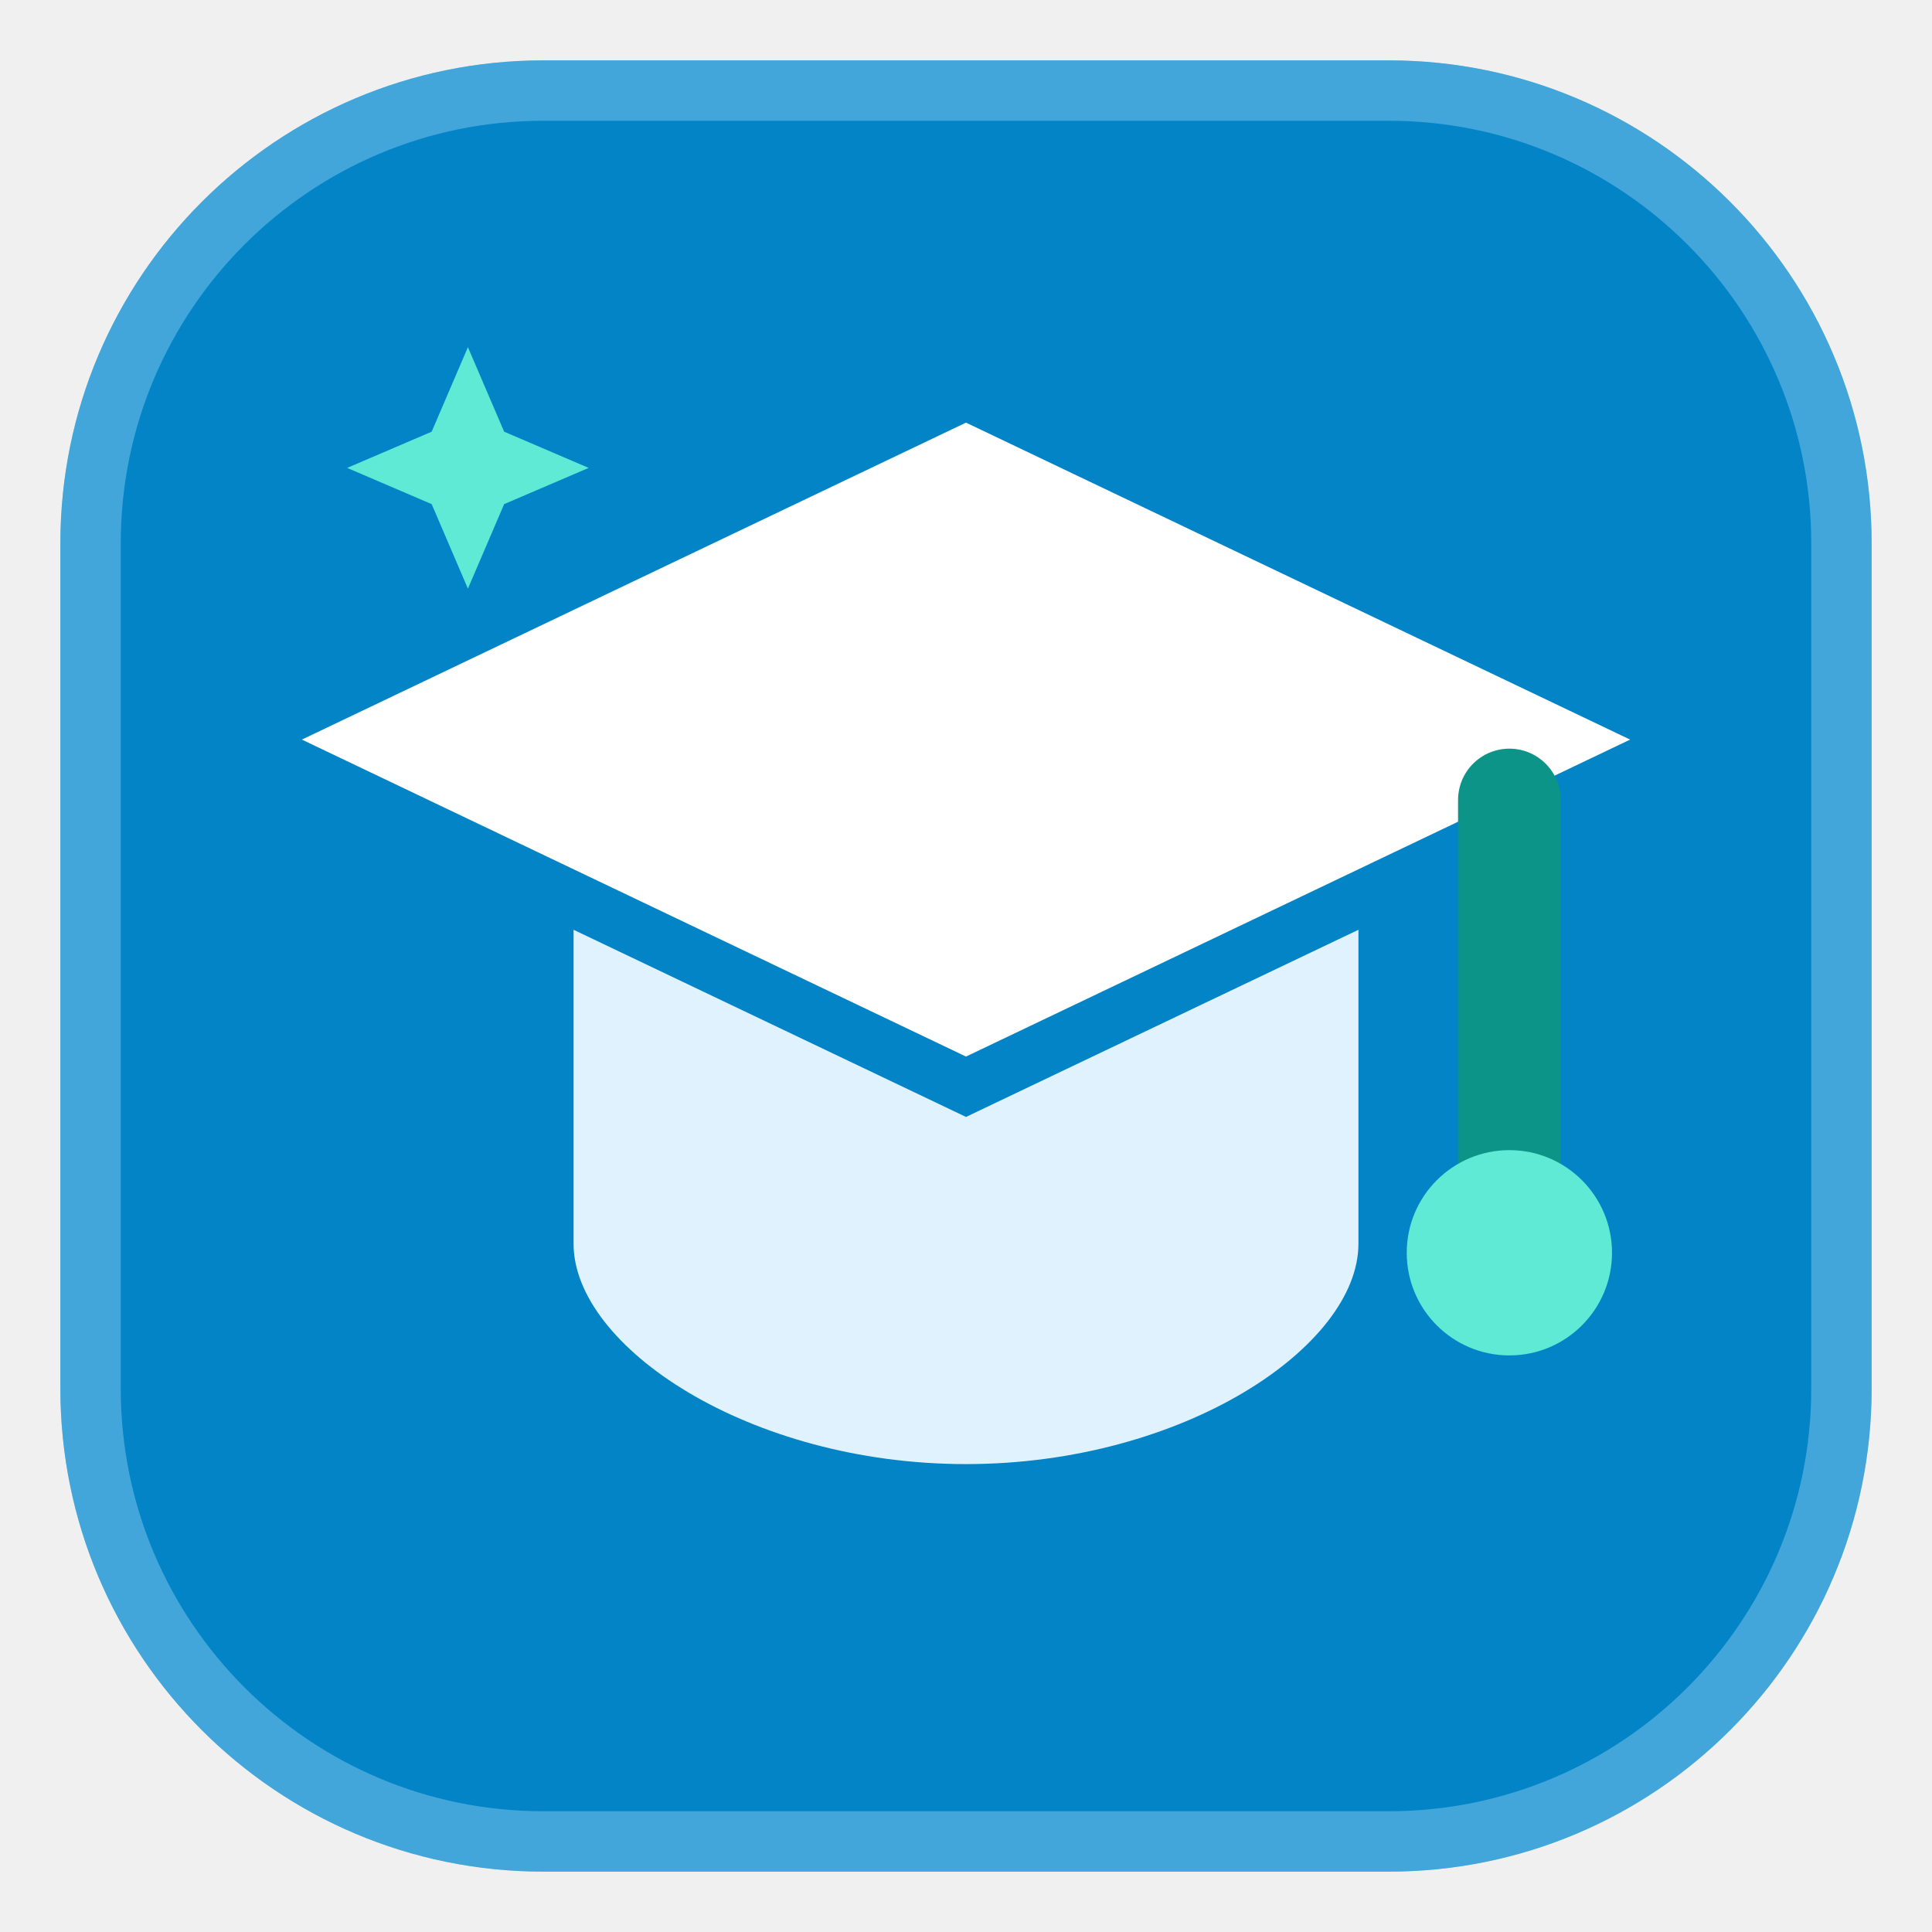
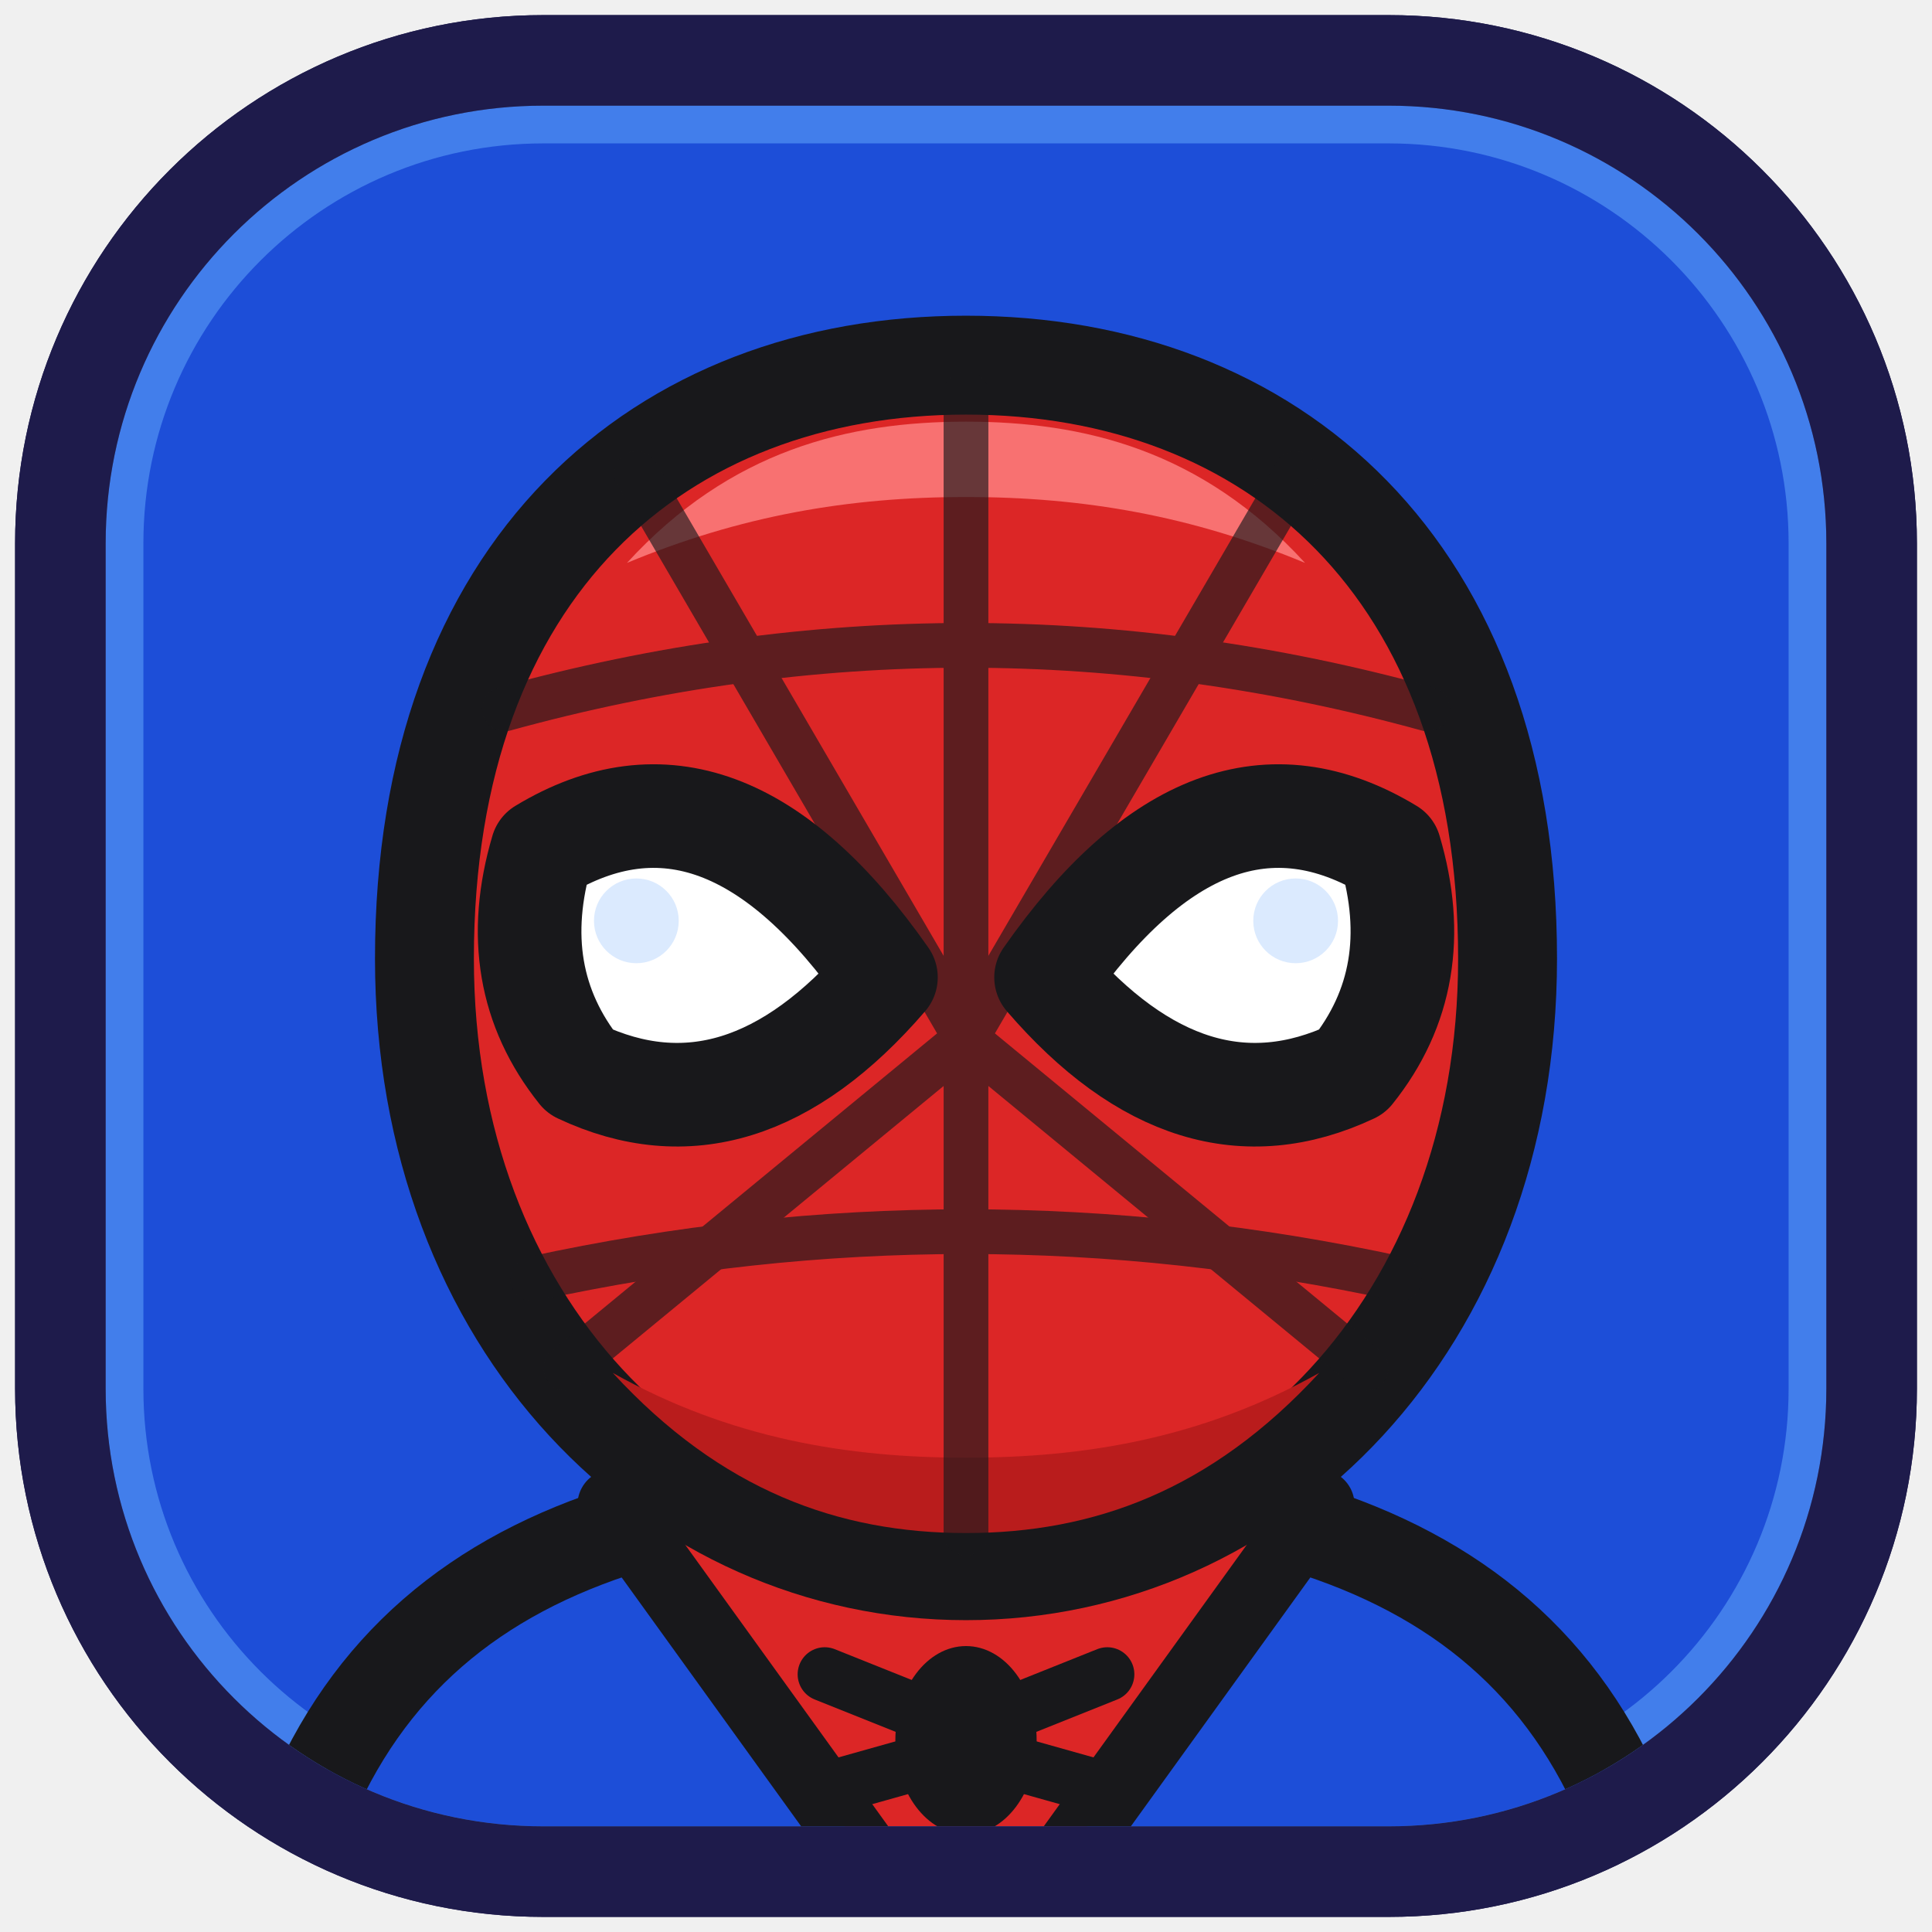
<svg xmlns="http://www.w3.org/2000/svg" viewBox="0 0 64 64" fill="none">
-   <rect x="2" y="2" width="60" height="60" rx="16" fill="#0284C7" />
-   <rect x="3" y="3" width="58" height="58" rx="15" stroke="#BAE6FD" stroke-opacity="0.35" stroke-width="2" />
-   <path d="M32 14L10 24.5L32 35L54 24.5L32 14Z" fill="#FFFFFF" />
-   <path d="M19 30.8V41.2C19 44.6 24.8 48.5 32 48.5C39.2 48.5 45 44.6 45 41.2V30.8L32 37L19 30.8Z" fill="#E0F2FE" />
-   <path d="M50 26.5V39.5" stroke="#0D9488" stroke-width="3.4" stroke-linecap="round" />
-   <circle cx="50" cy="41.5" r="3.4" fill="#5EEAD4" />
-   <path d="M15.5 11.5L16.7 14.3L19.5 15.5L16.7 16.7L15.5 19.5L14.3 16.7L11.5 15.5L14.3 14.3L15.5 11.5Z" fill="#5EEAD4" />
+   <defs>
+     <clipPath id="badge-clip">
+       <rect x="3.5" y="3.5" width="57" height="57" rx="14.5" />
+     </clipPath>
+   </defs>
+   <rect x="2" y="2" width="60" height="60" rx="16" fill="#1D4ED8" stroke="#1E1B4B" stroke-width="3" />
+   <rect x="4" y="4" width="56" height="56" rx="14" stroke="#60A5FA" stroke-opacity="0.55" stroke-width="1.5" />
+   <g clip-path="url(#badge-clip)">
+     <g transform="translate(32 33) scale(1.56) translate(-24 -23.6)">
+       <path d="M9 45 C10 36.8 15.2 34 24 34 C32.8 34 38 36.8 39 45 Q24 46.5 9 45 Z" fill="#1D4ED8" stroke="#18181B" stroke-width="1.9" stroke-linejoin="round" />
+       <path d="M16.5 34.4 L24 44.8 L31.5 34.4 Z" fill="#DC2626" stroke="#18181B" stroke-width="1.5" stroke-linejoin="round" />
+       <ellipse cx="24" cy="39.4" rx="1.5" ry="2" fill="#18181B" />
+       <path d="M21 38 L24 39.2 L27 38 M20.8 40.5 L24 39.6 L27.2 40.5" stroke="#18181B" stroke-width="1.15" stroke-linecap="round" />
+       <path d="M12.5 22.8 C12.5 14.5 17.5 10.2 24 10.2 C30.5 10.2 35.5 14.5 35.5 22.8 C35.5 30.6 30.2 35.8 24 35.8 C17.8 35.8 12.5 30.6 12.5 22.8 Z" fill="#DC2626" stroke="#18181B" stroke-width="2.1" />
+       <path d="M16.8 14.4 C19 12 21.5 11.4 24 11.4 C26.5 11.4 29 12 31.2 14.4 C28.8 13.4 26.5 13 24 13 C21.5 13 19.2 13.4 16.8 14.4 Z" fill="#F87171" />
+       <path d="M16.5 31.6 C18.8 34.1 21.3 35 24 35 C26.7 35 29.2 34.1 31.5 31.6 C29 33 26.5 33.4 24 33.4 C21.5 33.4 19 33 16.5 31.6 Z" fill="#B91C1C" />
+       <g fill="none" stroke="#18181B" stroke-width="0.95" stroke-linecap="round" opacity="0.65">
+         <line x1="24" y1="10.8" x2="24" y2="35" />
+         <line x1="24" y1="24.5" x2="17" y2="12.5" />
+         <line x1="24" y1="24.5" x2="31" y2="12.5" />
+         <line x1="24" y1="24.5" x2="15.5" y2="31.5" />
+         <line x1="24" y1="24.5" x2="32.5" y2="31.5" />
+         <path d="M14.2 17.5 Q24 14.8 33.8 17.5" />
+         <path d="M14.8 29.6 Q24 27.6 33.2 29.6" />
+       </g>
+       <path d="M15 20.5 Q18.8 18.2 22.3 23.2 Q19.2 26.8 15.8 25.2 Q14.2 23.2 15 20.5 Z" fill="#FFFFFF" stroke="#18181B" stroke-width="2.2" stroke-linejoin="round" />
+       <path d="M33 20.5 Q29.2 18.2 25.7 23.2 Q28.8 26.8 32.2 25.2 Q33.8 23.2 33 20.5 Z" fill="#FFFFFF" stroke="#18181B" stroke-width="2.2" stroke-linejoin="round" />
+       <circle cx="17" cy="22" r="0.9" fill="#DBEAFE" />
+       <circle cx="31" cy="22" r="0.9" fill="#DBEAFE" />
+     </g>
+   </g>
+   <rect x="2" y="2" width="60" height="60" rx="16" stroke="#1E1B4B" stroke-width="3" fill="none" />
</svg>
